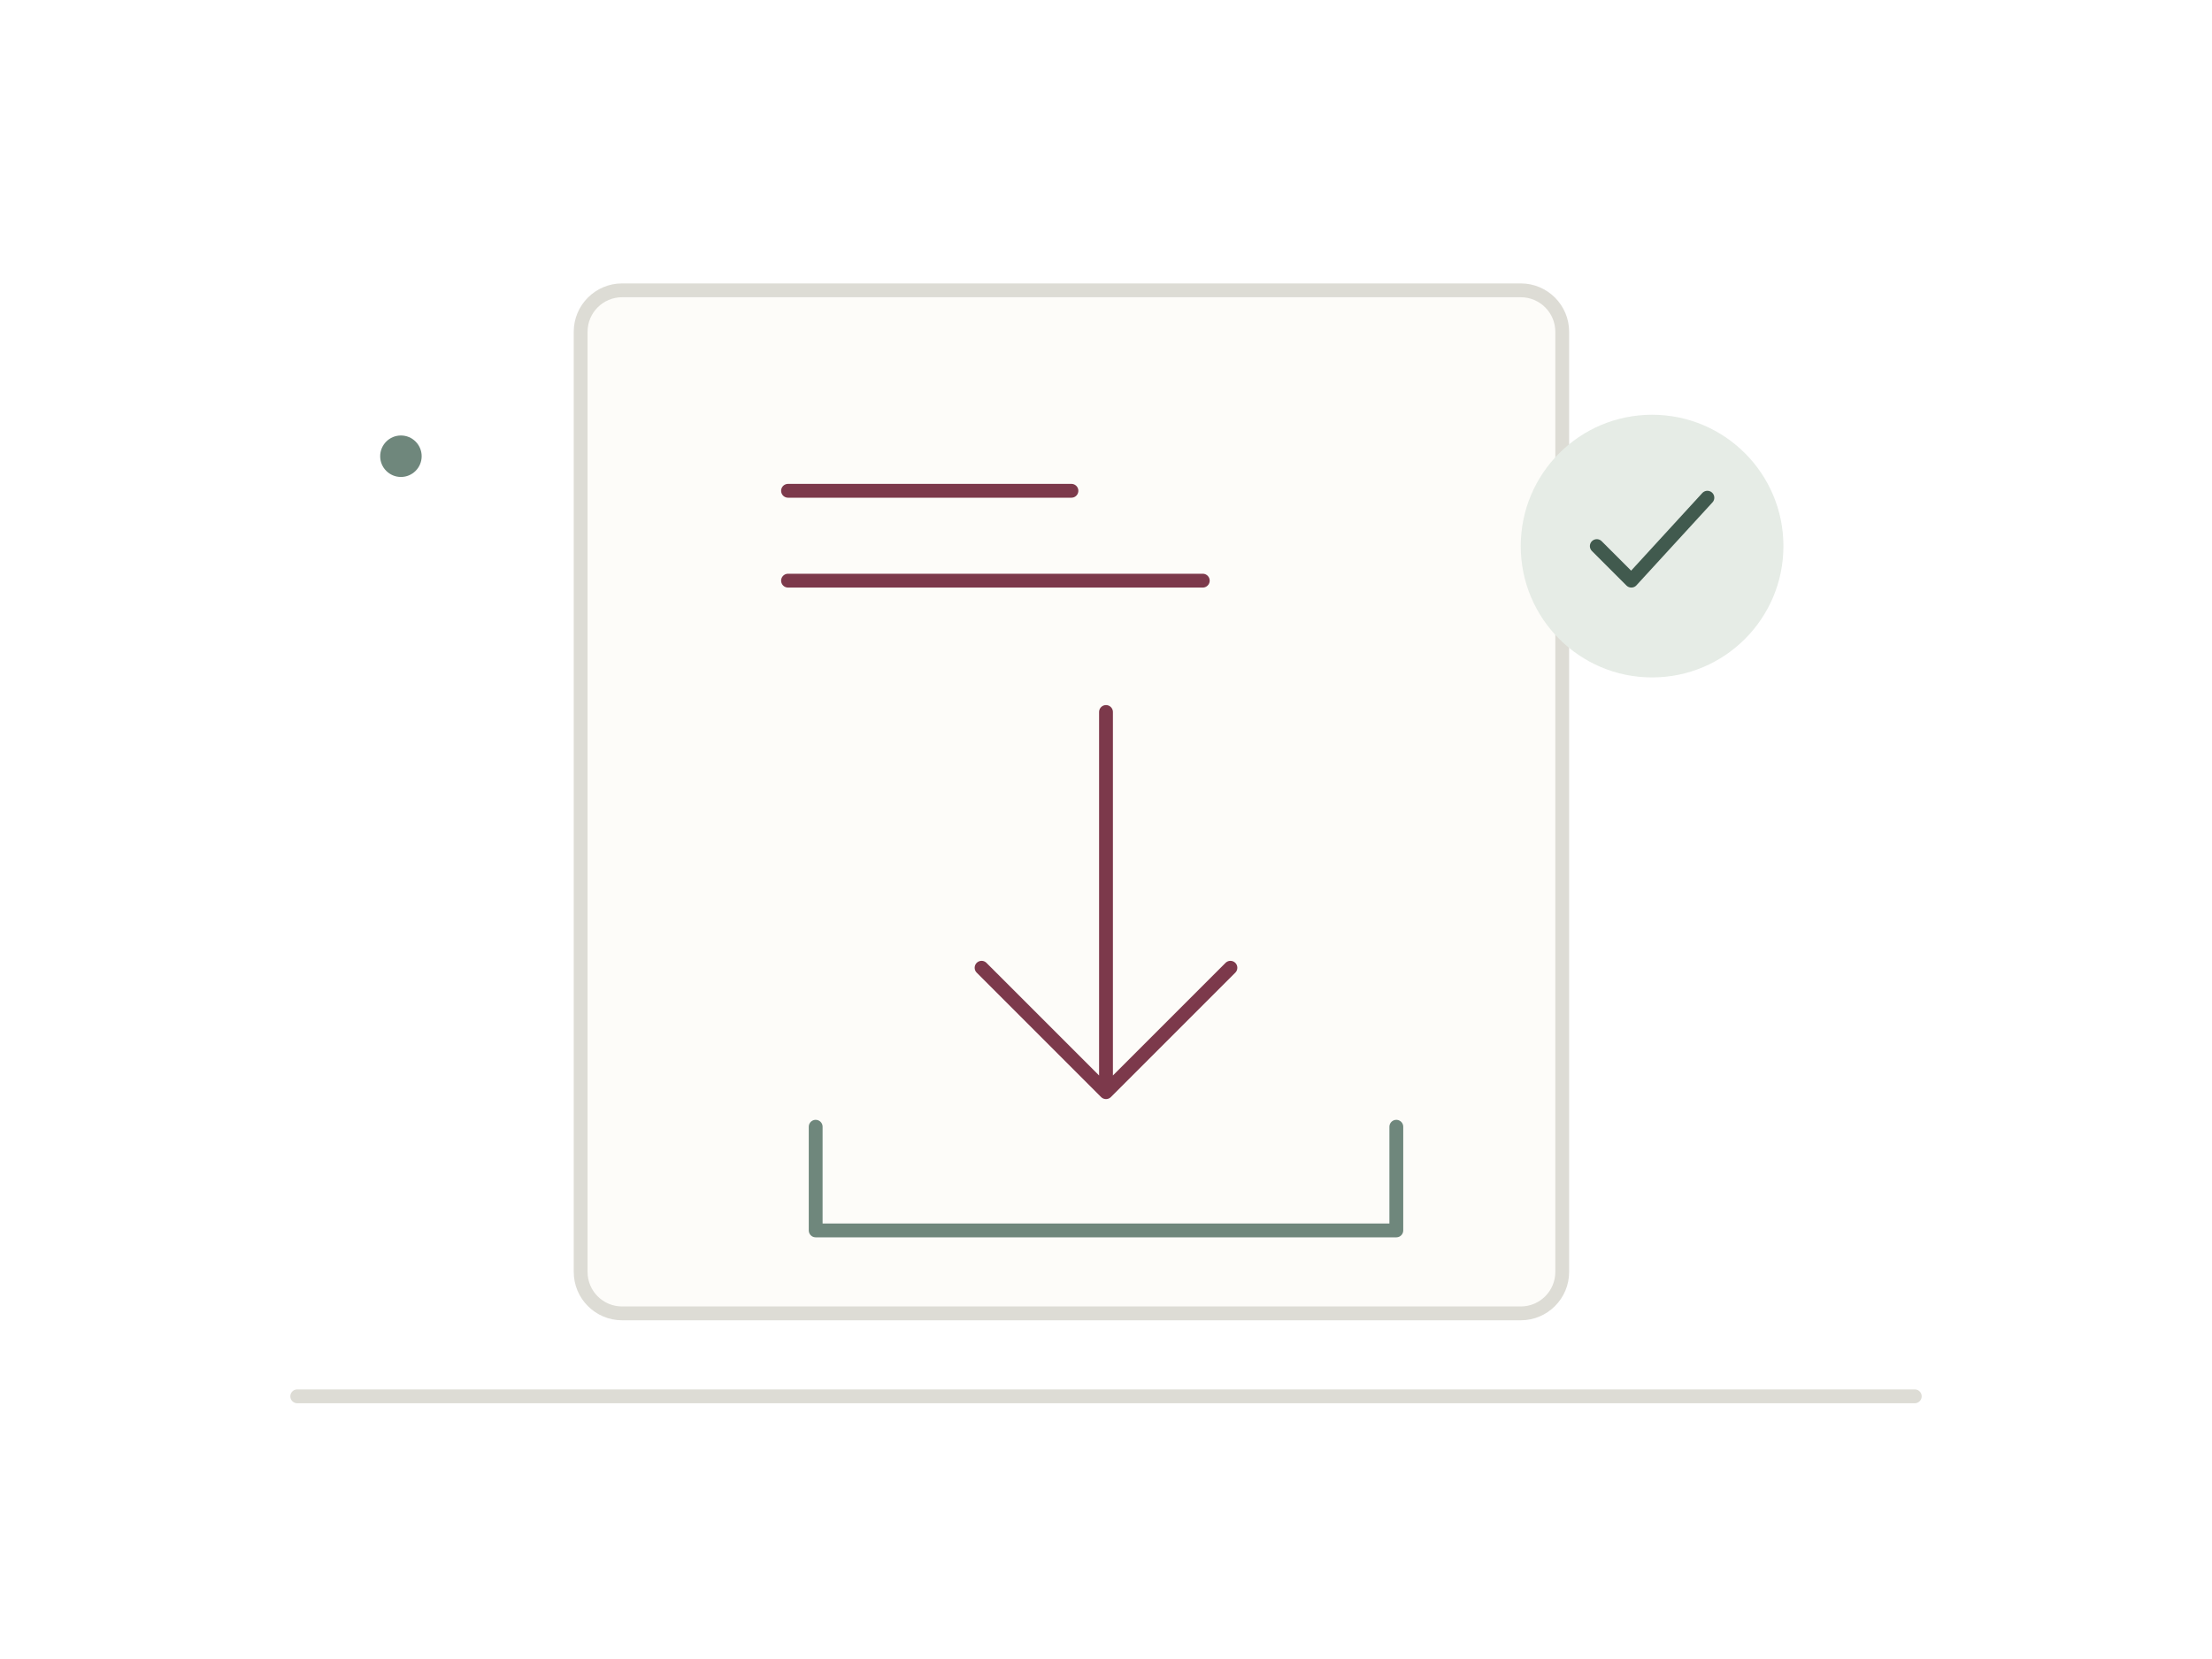
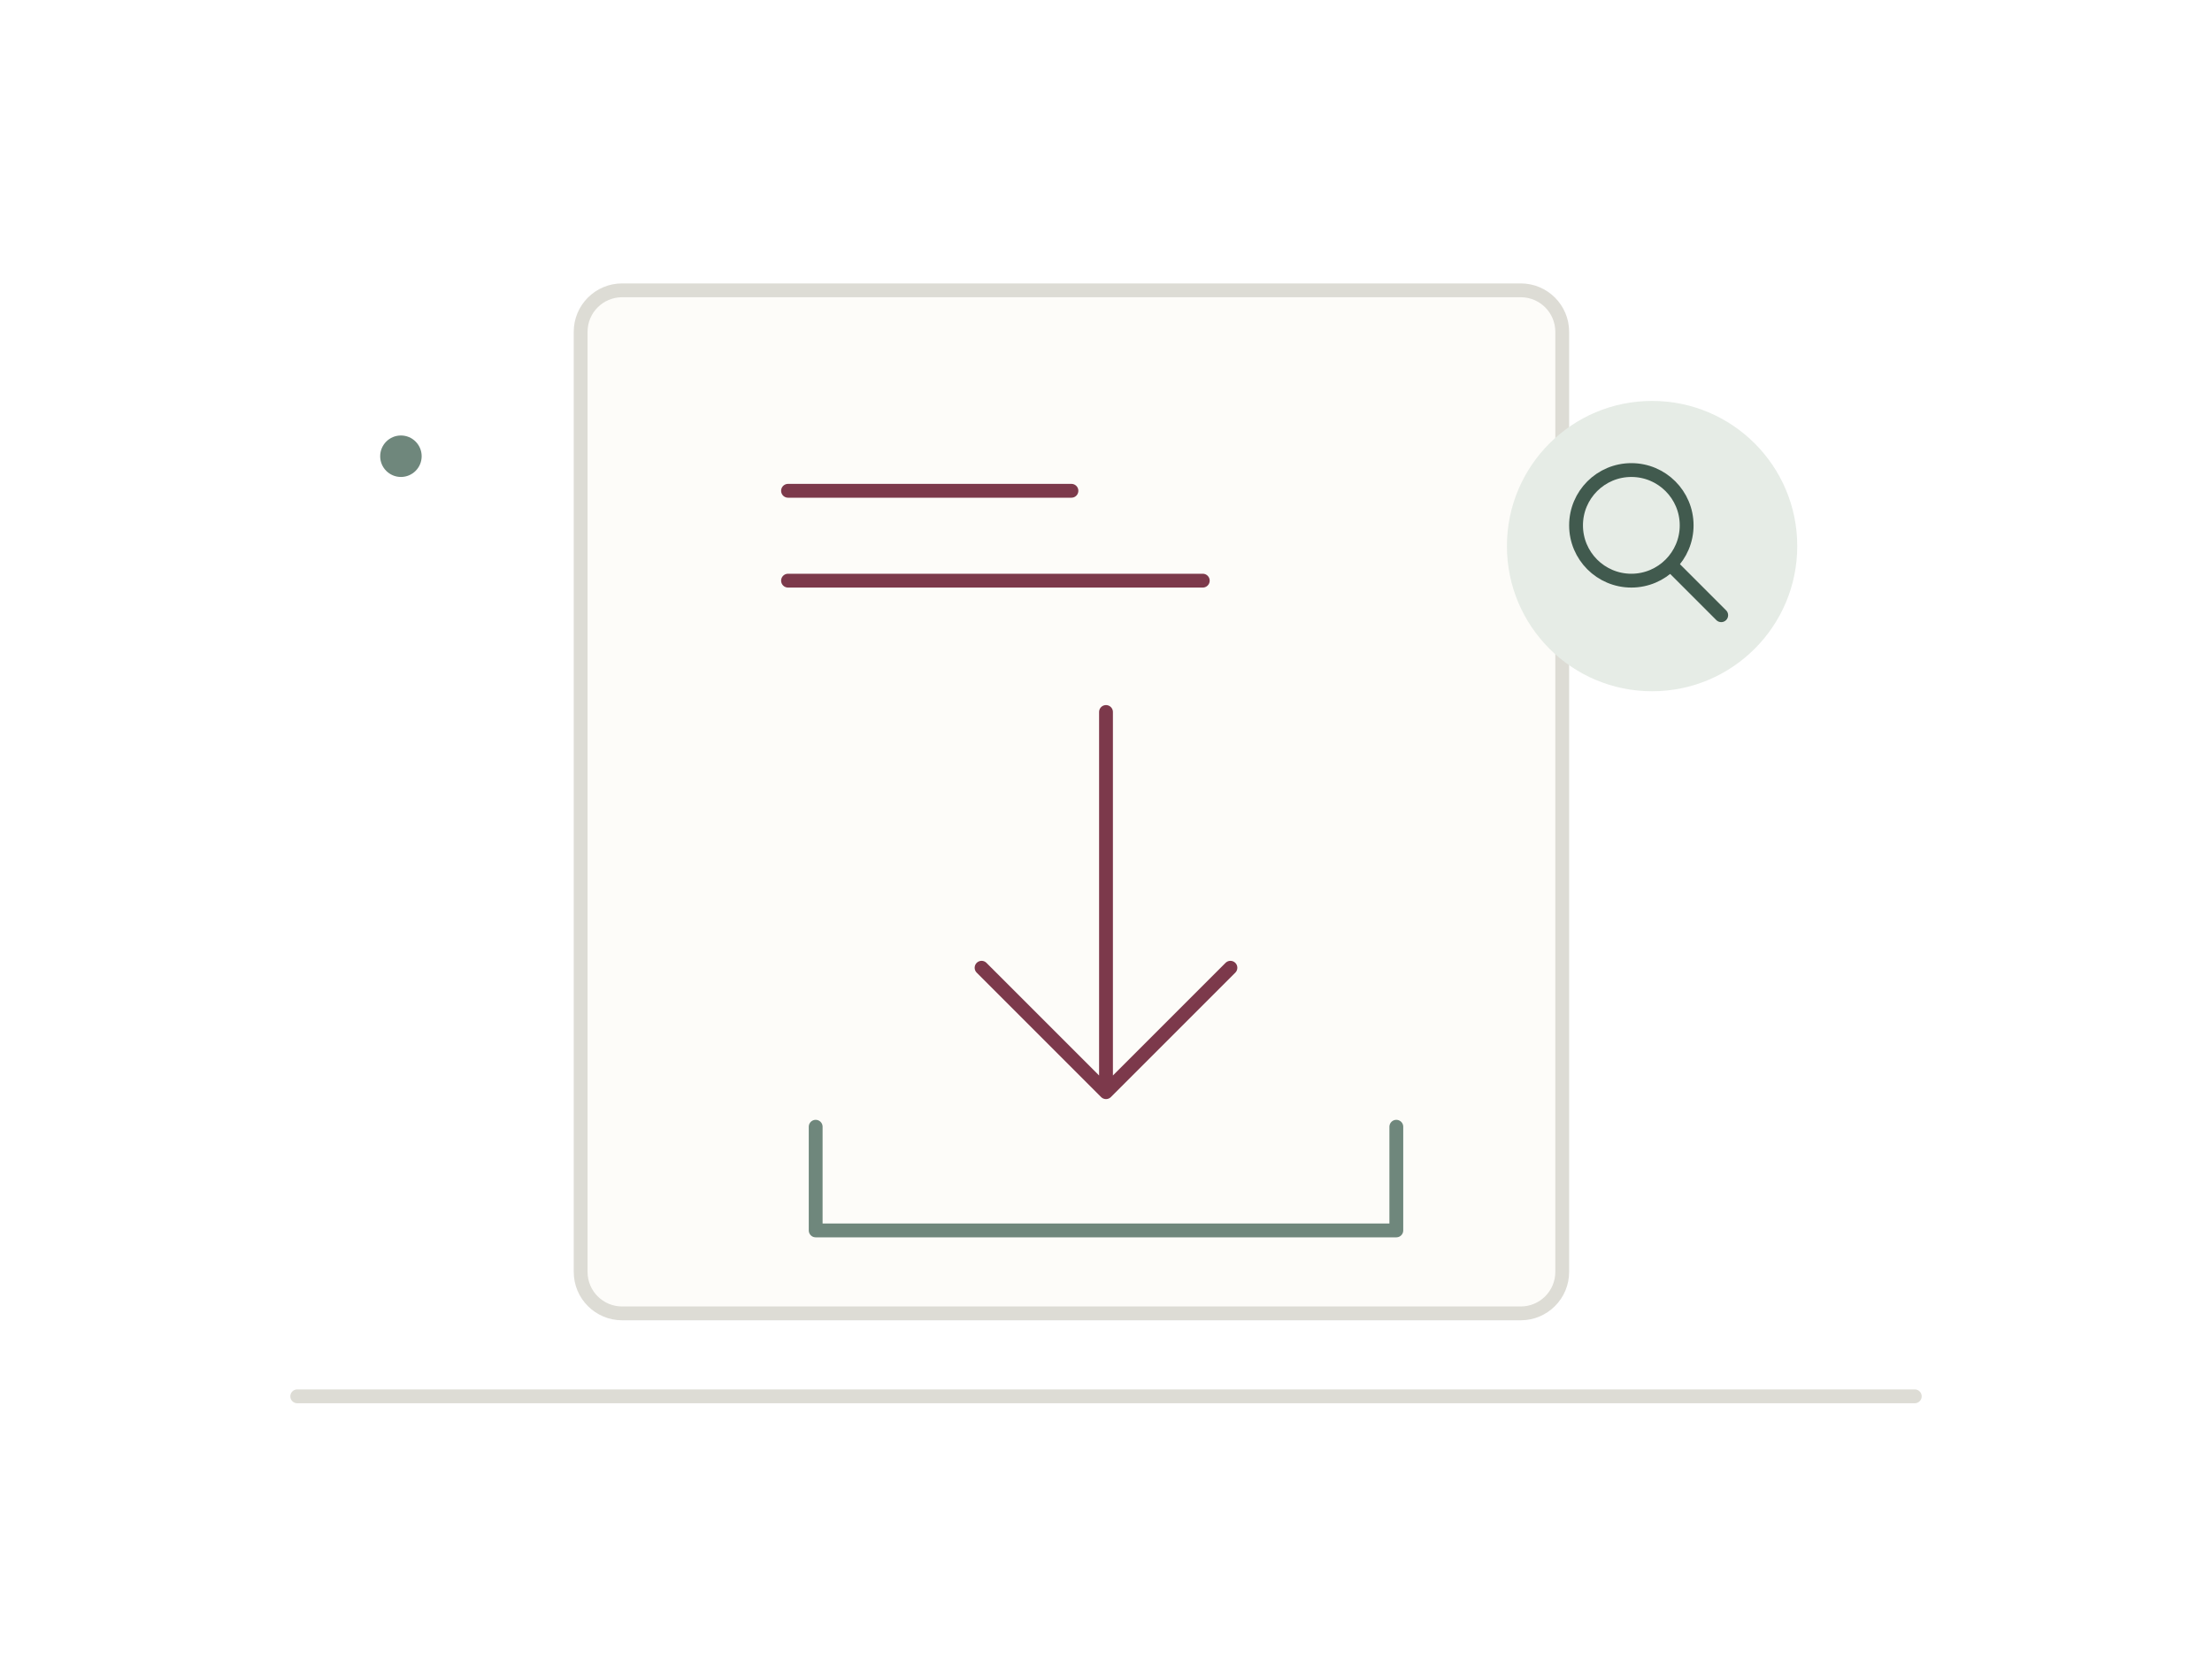
<svg xmlns="http://www.w3.org/2000/svg" width="320" height="240" viewBox="0 0 320 240" role="img" aria-label="import-preview">
  <g fill="none" stroke-width="2" stroke-linecap="round" stroke-linejoin="round">
    <rect x="84" y="42" width="142" height="148" rx="6" fill="#FDFCF9" stroke="#DDDCD5" />
    <path d="M114 71h41m-41 13h60M160 103v55m-18-18 18 18 18-18" stroke="#7C394B" />
    <path d="M118 163v15h84v-15" stroke="#6F877C" />
-     <circle cx="239" cy="79" r="19" fill="#E6ECE6" />
-     <path d="m231 79 5 5 11-12" stroke="#415A4E" />
+     <circle cx="239" cy="79" r="21" fill="#E6ECE6" />
+     <circle cx="236" cy="76" r="8" stroke="#415A4E" />
+     <path d="m242 82 7 7" stroke="#415A4E" />
    <path d="M43 202h234" stroke="#DDDCD5" />
    <circle cx="58" cy="66" r="3" fill="#6F877C" />
  </g>
</svg>
